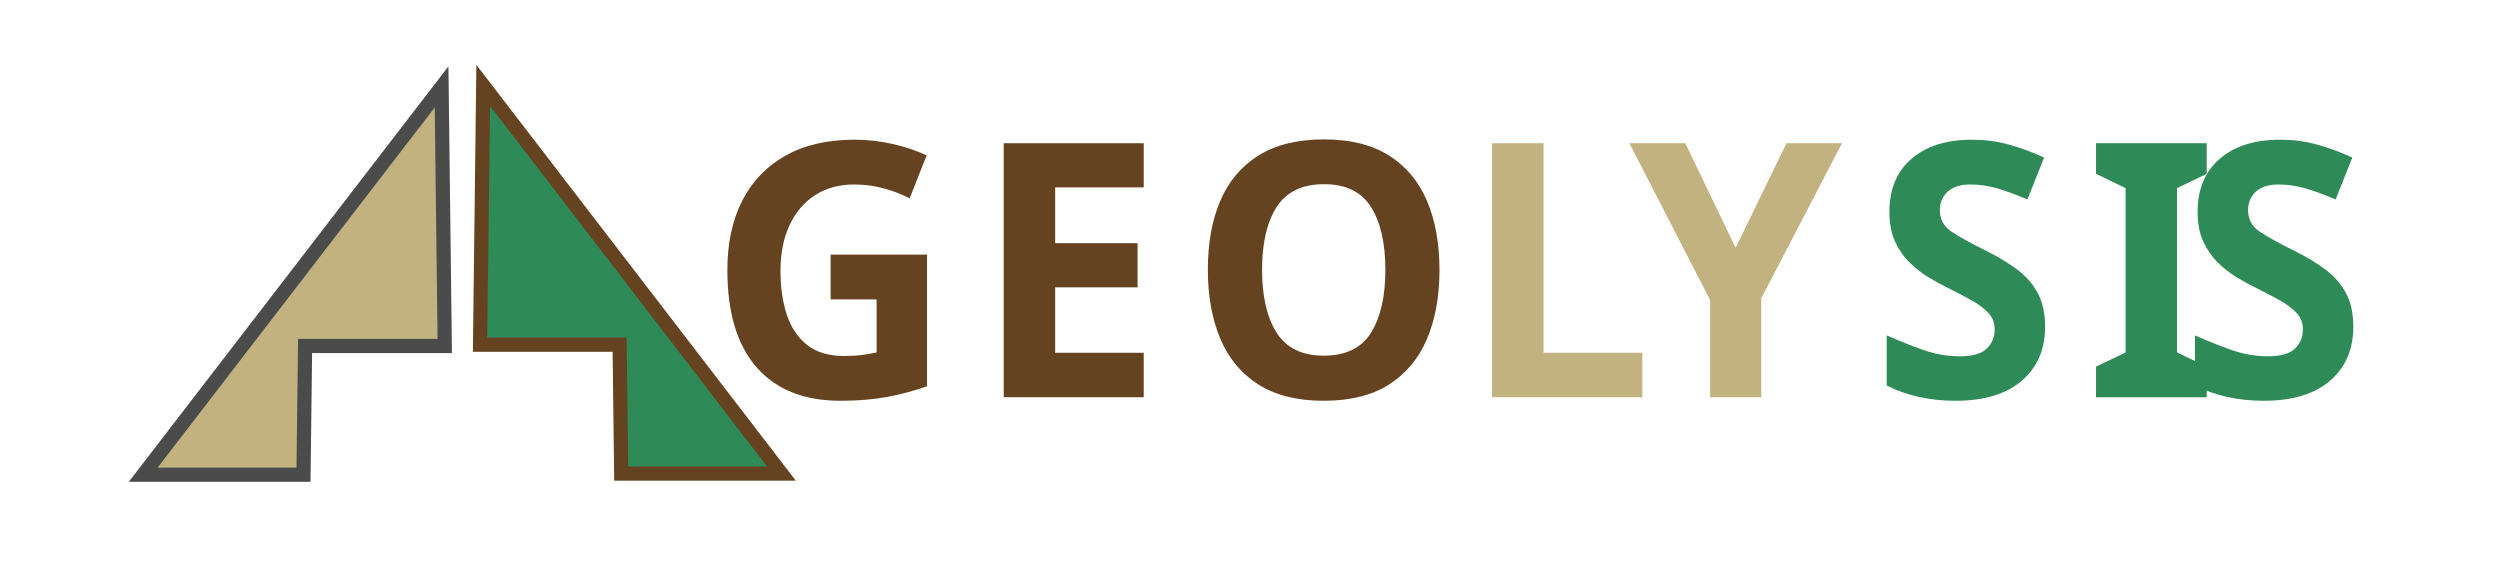
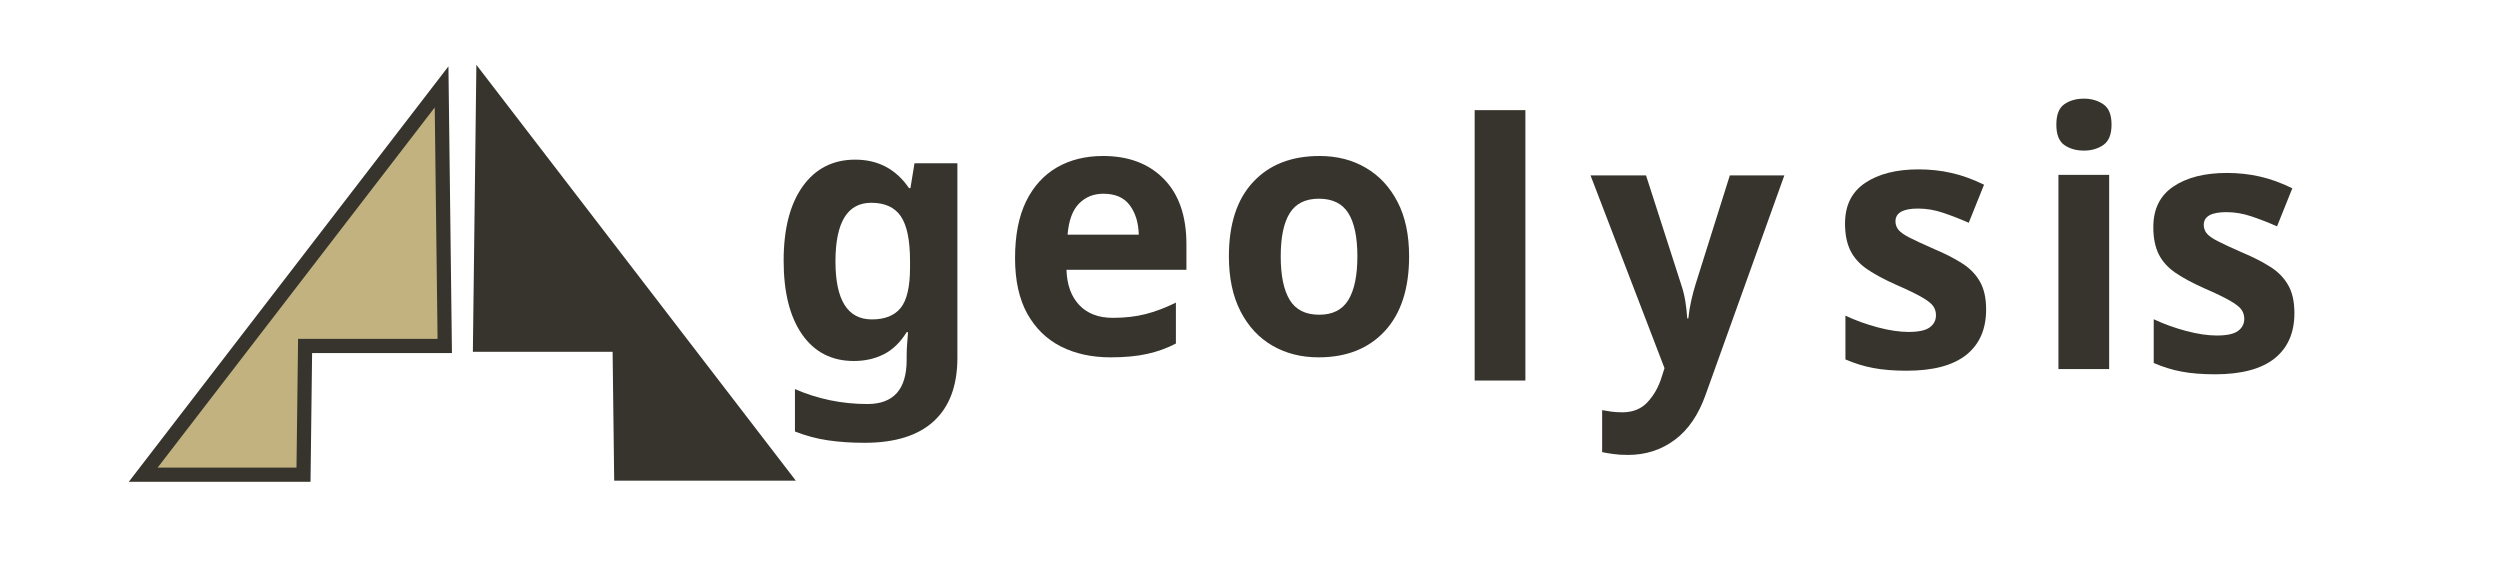
<svg xmlns="http://www.w3.org/2000/svg" xmlns:xlink="http://www.w3.org/1999/xlink" width="385mm" height="90mm" viewBox="0 0 385 90" version="1.1" id="svg1">
  <defs id="defs1">
    <linearGradient id="linearGradient3">
      <stop style="stop-color:#4b4b4b;stop-opacity:1;" offset="0" id="stop3" />
      <stop style="stop-color:#4b4b4b;stop-opacity:0;" offset="1" id="stop4" />
    </linearGradient>
    <linearGradient xlink:href="#linearGradient3" id="linearGradient4" x1="128.973" y1="49.521" x2="251.816" y2="49.521" gradientUnits="userSpaceOnUse" />
  </defs>
  <g id="layer1">
-     <path style="fill:#c2b280;fill-opacity:1;stroke:#4b4b4b;stroke-width:2.188;stroke-dasharray:none;stroke-opacity:1" d="m 68.004,13.384 0.489,39.891 H 46.984 L 46.74,73.105 H 22.055 Z" id="path1" />
-     <path style="fill:#2e8b57;fill-opacity:1;stroke:#654321;stroke-width:2.189;stroke-dasharray:none;stroke-opacity:1" d="m 74.417,13.155 -0.488,39.928 h 21.494 l 0.244,19.847 h 24.669 z" id="path2" />
-     <g id="g1" transform="translate(0,-2.994928)">
-       <text x="294.444" y="62.799" style="font-style:normal;font-variant:normal;font-weight:bold;font-stretch:normal;font-size:53.606px;font-family:Montserrat;-inkscape-font-specification:'Montserrat, Bold';font-variant-ligatures:normal;font-variant-caps:normal;font-variant-numeric:normal;font-variant-east-asian:normal;text-align:start;writing-mode:lr-tb;text-anchor:start;fill:#2e8b57;fill-opacity:1;stroke:none;stroke-width:3.075;stroke-dasharray:none;stroke-opacity:1" transform="scale(0.9785886,1.02188)" id="text10">
-         <tspan x="294.444" y="62.799" id="tspan10" style="font-style:normal;font-variant:normal;font-weight:bold;font-stretch:normal;font-size:53.606px;font-family:Montserrat;-inkscape-font-specification:'Montserrat, Bold';font-variant-ligatures:normal;font-variant-caps:normal;font-variant-numeric:normal;font-variant-east-asian:normal;stroke-width:3.075">S</tspan>
+     <path style="fill:#c2b280;fill-opacity:1;stroke:#36342c;stroke-width:2.188;stroke-dasharray:none;stroke-opacity:1" d="m 68.004,13.384 0.489,39.891 H 46.984 L 46.74,73.105 H 22.055 Z" id="path1" />
+     <path style="fill:#36342c;fill-opacity:1;stroke:#36342c;stroke-width:2.189;stroke-dasharray:none;stroke-opacity:1" d="m 74.417,13.155 -0.488,39.928 h 21.494 l 0.244,19.847 h 24.669 z" id="path2" />
+     <g id="g1" transform="translate(0,0.4196922)">
+       <text x="287.944" y="54.925" style="font-style:normal;font-variant:normal;font-weight:bold;font-stretch:normal;font-size:53.606px;font-family:Parkinsans;-inkscape-font-specification:'Parkinsans, Bold';font-variant-ligatures:normal;font-variant-caps:normal;font-variant-numeric:normal;font-variant-east-asian:normal;text-align:start;writing-mode:lr-tb;text-anchor:start;fill:#36342c;fill-opacity:1;stroke:none;stroke-width:3.075;stroke-dasharray:none;stroke-opacity:1" transform="scale(0.9785886,1.02188)" id="text10">
+         <tspan x="287.944" y="54.925" id="tspan10" style="font-style:normal;font-variant:normal;font-weight:bold;font-stretch:normal;font-size:53.606px;font-family:Parkinsans;-inkscape-font-specification:'Parkinsans, Bold';font-variant-ligatures:normal;font-variant-caps:normal;font-variant-numeric:normal;font-variant-east-asian:normal;fill:#36342c;fill-opacity:1;stroke-width:3.075">s</tspan>
      </text>
-       <text x="328.13" y="62.799" style="font-style:normal;font-variant:normal;font-weight:bold;font-stretch:normal;font-size:53.606px;font-family:Montserrat;-inkscape-font-specification:'Montserrat, Bold';font-variant-ligatures:normal;font-variant-caps:normal;font-variant-numeric:normal;font-variant-east-asian:normal;text-align:start;writing-mode:lr-tb;text-anchor:start;fill:#2e8b57;fill-opacity:1;stroke:none;stroke-width:3.075;stroke-dasharray:none;stroke-opacity:1" transform="scale(0.9785886,1.02188)" id="text11">
-         <tspan x="328.13" y="62.799" id="tspan11" style="font-style:normal;font-variant:normal;font-weight:bold;font-stretch:normal;font-size:53.606px;font-family:Montserrat;-inkscape-font-specification:'Montserrat, Bold';font-variant-ligatures:normal;font-variant-caps:normal;font-variant-numeric:normal;font-variant-east-asian:normal;stroke-width:3.075">I</tspan>
+       <text x="319.748" y="55.207" style="font-style:normal;font-variant:normal;font-weight:bold;font-stretch:normal;font-size:53.606px;font-family:Parkinsans;-inkscape-font-specification:'Parkinsans, Bold';font-variant-ligatures:normal;font-variant-caps:normal;font-variant-numeric:normal;font-variant-east-asian:normal;text-align:start;writing-mode:lr-tb;text-anchor:start;fill:#36342c;fill-opacity:1;stroke:none;stroke-width:3.075;stroke-dasharray:none;stroke-opacity:1" transform="scale(0.9785886,1.02188)" id="text11">
+         <tspan x="319.748" y="55.207" id="tspan11" style="font-style:normal;font-variant:normal;font-weight:bold;font-stretch:normal;font-size:53.606px;font-family:Parkinsans;-inkscape-font-specification:'Parkinsans, Bold';font-variant-ligatures:normal;font-variant-caps:normal;font-variant-numeric:normal;font-variant-east-asian:normal;fill:#36342c;fill-opacity:1;stroke-width:3.075">i</tspan>
      </text>
-       <text x="342.949" y="62.799" style="font-style:normal;font-variant:normal;font-weight:bold;font-stretch:normal;font-size:53.606px;font-family:Montserrat;-inkscape-font-specification:'Montserrat, Bold';font-variant-ligatures:normal;font-variant-caps:normal;font-variant-numeric:normal;font-variant-east-asian:normal;text-align:start;writing-mode:lr-tb;text-anchor:start;fill:#2e8b57;fill-opacity:1;stroke:none;stroke-width:3.075;stroke-dasharray:none;stroke-opacity:1" transform="scale(0.9785886,1.02188)" id="text12">
-         <tspan x="342.949" y="62.799" id="tspan12" style="font-style:normal;font-variant:normal;font-weight:bold;font-stretch:normal;font-size:53.606px;font-family:Montserrat;-inkscape-font-specification:'Montserrat, Bold';font-variant-ligatures:normal;font-variant-caps:normal;font-variant-numeric:normal;font-variant-east-asian:normal;fill:#2e8b57;fill-opacity:1;stroke-width:3.075">S</tspan>
+       <text x="336.46" y="55.466" style="font-style:normal;font-variant:normal;font-weight:bold;font-stretch:normal;font-size:53.606px;font-family:Parkinsans;-inkscape-font-specification:'Parkinsans, Bold';font-variant-ligatures:normal;font-variant-caps:normal;font-variant-numeric:normal;font-variant-east-asian:normal;text-align:start;writing-mode:lr-tb;text-anchor:start;fill:#36342c;fill-opacity:1;stroke:none;stroke-width:3.075;stroke-dasharray:none;stroke-opacity:1" transform="scale(0.9785886,1.02188)" id="text12">
+         <tspan x="336.46" y="55.466" id="tspan12" style="font-style:normal;font-variant:normal;font-weight:bold;font-stretch:normal;font-size:53.606px;font-family:Parkinsans;-inkscape-font-specification:'Parkinsans, Bold';font-variant-ligatures:normal;font-variant-caps:normal;font-variant-numeric:normal;font-variant-east-asian:normal;fill:#36342c;fill-opacity:1;stroke-width:3.075">s</tspan>
      </text>
-       <text x="256.418" y="62.799" style="font-style:normal;font-variant:normal;font-weight:bold;font-stretch:normal;font-size:53.606px;font-family:Montserrat;-inkscape-font-specification:'Montserrat, Bold';font-variant-ligatures:normal;font-variant-caps:normal;font-variant-numeric:normal;font-variant-east-asian:normal;text-align:start;writing-mode:lr-tb;text-anchor:start;fill:#c2b280;fill-opacity:1;stroke:none;stroke-width:3.075;stroke-dasharray:none;stroke-opacity:1" transform="scale(0.9785886,1.02188)" id="text13">
-         <tspan x="256.418" y="62.799" id="tspan13" style="font-style:normal;font-variant:normal;font-weight:bold;font-stretch:normal;font-size:53.606px;font-family:Montserrat;-inkscape-font-specification:'Montserrat, Bold';font-variant-ligatures:normal;font-variant-caps:normal;font-variant-numeric:normal;font-variant-east-asian:normal;fill:#c2b280;fill-opacity:1;stroke-width:3.075">Y</tspan>
+       <text x="250.3" y="55.291" style="font-style:normal;font-variant:normal;font-weight:bold;font-stretch:normal;font-size:53.606px;font-family:Parkinsans;-inkscape-font-specification:'Parkinsans, Bold';font-variant-ligatures:normal;font-variant-caps:normal;font-variant-numeric:normal;font-variant-east-asian:normal;text-align:start;writing-mode:lr-tb;text-anchor:start;fill:#36342c;fill-opacity:1;stroke:none;stroke-width:3.075;stroke-dasharray:none;stroke-opacity:1" transform="scale(0.9785886,1.02188)" id="text13">
+         <tspan x="250.3" y="55.291" id="tspan13" style="font-style:normal;font-variant:normal;font-weight:bold;font-stretch:normal;font-size:53.606px;font-family:Parkinsans;-inkscape-font-specification:'Parkinsans, Bold';font-variant-ligatures:normal;font-variant-caps:normal;font-variant-numeric:normal;font-variant-east-asian:normal;fill:#36342c;fill-opacity:1;stroke-width:3.075">y</tspan>
      </text>
-       <text x="229.981" y="62.799" style="font-style:normal;font-variant:normal;font-weight:bold;font-stretch:normal;font-size:53.606px;font-family:Montserrat;-inkscape-font-specification:'Montserrat, Bold';font-variant-ligatures:normal;font-variant-caps:normal;font-variant-numeric:normal;font-variant-east-asian:normal;text-align:start;writing-mode:lr-tb;text-anchor:start;fill:#c2b280;fill-opacity:1;stroke:none;stroke-width:3.075;stroke-dasharray:none;stroke-opacity:1" transform="scale(0.9785886,1.02188)" id="text14">
-         <tspan x="229.981" y="62.799" id="tspan14" style="font-style:normal;font-variant:normal;font-weight:bold;font-stretch:normal;font-size:53.606px;font-family:Montserrat;-inkscape-font-specification:'Montserrat, Bold';font-variant-ligatures:normal;font-variant-caps:normal;font-variant-numeric:normal;font-variant-east-asian:normal;fill:#c2b280;fill-opacity:1;stroke-width:3.075">L</tspan>
+       <text x="227.878" y="56.939" style="font-style:normal;font-variant:normal;font-weight:bold;font-stretch:normal;font-size:53.606px;font-family:Parkinsans;-inkscape-font-specification:'Parkinsans, Bold';font-variant-ligatures:normal;font-variant-caps:normal;font-variant-numeric:normal;font-variant-east-asian:normal;text-align:start;writing-mode:lr-tb;text-anchor:start;fill:#36342c;fill-opacity:1;stroke:none;stroke-width:3.075;stroke-dasharray:none;stroke-opacity:1" transform="scale(0.9785886,1.02188)" id="text14">
+         <tspan x="227.878" y="56.939" id="tspan14" style="font-style:normal;font-variant:normal;font-weight:bold;font-stretch:normal;font-size:53.606px;font-family:Parkinsans;-inkscape-font-specification:'Parkinsans, Bold';font-variant-ligatures:normal;font-variant-caps:normal;font-variant-numeric:normal;font-variant-east-asian:normal;fill:#36342c;fill-opacity:1;stroke-width:3.075">l</tspan>
      </text>
-       <text x="186.968" y="62.799" style="font-style:normal;font-variant:normal;font-weight:bold;font-stretch:normal;font-size:53.606px;font-family:Montserrat;-inkscape-font-specification:'Montserrat, Bold';font-variant-ligatures:normal;font-variant-caps:normal;font-variant-numeric:normal;font-variant-east-asian:normal;text-align:start;writing-mode:lr-tb;text-anchor:start;fill:#654321;fill-opacity:1;stroke:none;stroke-width:3.075;stroke-dasharray:none;stroke-opacity:1" transform="scale(0.9785886,1.02188)" id="text15">
-         <tspan x="186.968" y="62.799" id="tspan15" style="font-style:normal;font-variant:normal;font-weight:bold;font-stretch:normal;font-size:53.606px;font-family:Montserrat;-inkscape-font-specification:'Montserrat, Bold';font-variant-ligatures:normal;font-variant-caps:normal;font-variant-numeric:normal;font-variant-east-asian:normal;fill:#654321;fill-opacity:1;stroke:none;stroke-width:3.075;stroke-opacity:1">O</tspan>
+       <text x="190.983" y="52.911" style="font-style:normal;font-variant:normal;font-weight:bold;font-stretch:normal;font-size:53.606px;font-family:Parkinsans;-inkscape-font-specification:'Parkinsans, Bold';font-variant-ligatures:normal;font-variant-caps:normal;font-variant-numeric:normal;font-variant-east-asian:normal;text-align:start;writing-mode:lr-tb;text-anchor:start;fill:#36342c;fill-opacity:1;stroke:none;stroke-width:3.075;stroke-dasharray:none;stroke-opacity:1" transform="scale(0.9785886,1.02188)" id="text15">
+         <tspan x="190.983" y="52.911" id="tspan15" style="font-style:normal;font-variant:normal;font-weight:bold;font-stretch:normal;font-size:53.606px;font-family:Parkinsans;-inkscape-font-specification:'Parkinsans, Bold';font-variant-ligatures:normal;font-variant-caps:normal;font-variant-numeric:normal;font-variant-east-asian:normal;fill:#36342c;fill-opacity:1;stroke:none;stroke-width:3.075;stroke-opacity:1">o</tspan>
      </text>
-       <text x="153.127" y="62.799" style="font-style:normal;font-variant:normal;font-weight:bold;font-stretch:normal;font-size:53.606px;font-family:Montserrat;-inkscape-font-specification:'Montserrat, Bold';font-variant-ligatures:normal;font-variant-caps:normal;font-variant-numeric:normal;font-variant-east-asian:normal;text-align:start;writing-mode:lr-tb;text-anchor:start;fill:#654321;fill-opacity:1;stroke:none;stroke-width:3.075;stroke-dasharray:none;stroke-opacity:1" transform="scale(0.9785886,1.02188)" id="text16">
-         <tspan x="153.127" y="62.799" id="tspan16" style="font-style:normal;font-variant:normal;font-weight:bold;font-stretch:normal;font-size:53.606px;font-family:Montserrat;-inkscape-font-specification:'Montserrat, Bold';font-variant-ligatures:normal;font-variant-caps:normal;font-variant-numeric:normal;font-variant-east-asian:normal;fill:#654321;fill-opacity:1;stroke-width:3.075">E</tspan>
+       <text x="157.333" y="52.911" style="font-style:normal;font-variant:normal;font-weight:bold;font-stretch:normal;font-size:53.606px;font-family:Parkinsans;-inkscape-font-specification:'Parkinsans, Bold';font-variant-ligatures:normal;font-variant-caps:normal;font-variant-numeric:normal;font-variant-east-asian:normal;text-align:start;writing-mode:lr-tb;text-anchor:start;fill:#36342c;fill-opacity:1;stroke:none;stroke-width:3.075;stroke-dasharray:none;stroke-opacity:1" transform="scale(0.9785886,1.02188)" id="text16">
+         <tspan x="157.333" y="52.911" id="tspan16" style="font-style:normal;font-variant:normal;font-weight:bold;font-stretch:normal;font-size:53.606px;font-family:Parkinsans;-inkscape-font-specification:'Parkinsans, Bold';font-variant-ligatures:normal;font-variant-caps:normal;font-variant-numeric:normal;font-variant-east-asian:normal;fill:#36342c;fill-opacity:1;stroke-width:3.075">e</tspan>
      </text>
-       <text x="111.354" y="62.799" style="font-style:normal;font-variant:normal;font-weight:bold;font-stretch:normal;font-size:53.606px;font-family:Montserrat;-inkscape-font-specification:'Montserrat, Bold';font-variant-ligatures:normal;font-variant-caps:normal;font-variant-numeric:normal;font-variant-east-asian:normal;text-align:start;writing-mode:lr-tb;text-anchor:start;fill:#654321;fill-opacity:1;stroke:none;stroke-width:3.075;stroke-dasharray:none;stroke-opacity:1" transform="scale(0.9785886,1.02188)" id="text17">
-         <tspan x="111.354" y="62.799" id="tspan17" style="font-style:normal;font-variant:normal;font-weight:bold;font-stretch:normal;font-size:53.606px;font-family:Montserrat;-inkscape-font-specification:'Montserrat, Bold';font-variant-ligatures:normal;font-variant-caps:normal;font-variant-numeric:normal;font-variant-east-asian:normal;fill:#654321;fill-opacity:1;stroke-width:3.075">G</tspan>
+       <text x="120.913" y="53.46" style="font-style:normal;font-variant:normal;font-weight:bold;font-stretch:normal;font-size:53.606px;font-family:Parkinsans;-inkscape-font-specification:'Parkinsans, Bold';font-variant-ligatures:normal;font-variant-caps:normal;font-variant-numeric:normal;font-variant-east-asian:normal;text-align:start;writing-mode:lr-tb;text-anchor:start;fill:#36342c;fill-opacity:1;stroke:none;stroke-width:3.075;stroke-dasharray:none;stroke-opacity:1" transform="scale(0.9785886,1.02188)" id="text17">
+         <tspan x="120.913" y="53.46" id="tspan17" style="font-style:normal;font-variant:normal;font-weight:bold;font-stretch:normal;font-size:53.606px;font-family:Parkinsans;-inkscape-font-specification:'Parkinsans, Bold';font-variant-ligatures:normal;font-variant-caps:normal;font-variant-numeric:normal;font-variant-east-asian:normal;fill:#36342c;fill-opacity:1;stroke-width:3.075">g</tspan>
      </text>
    </g>
  </g>
</svg>
